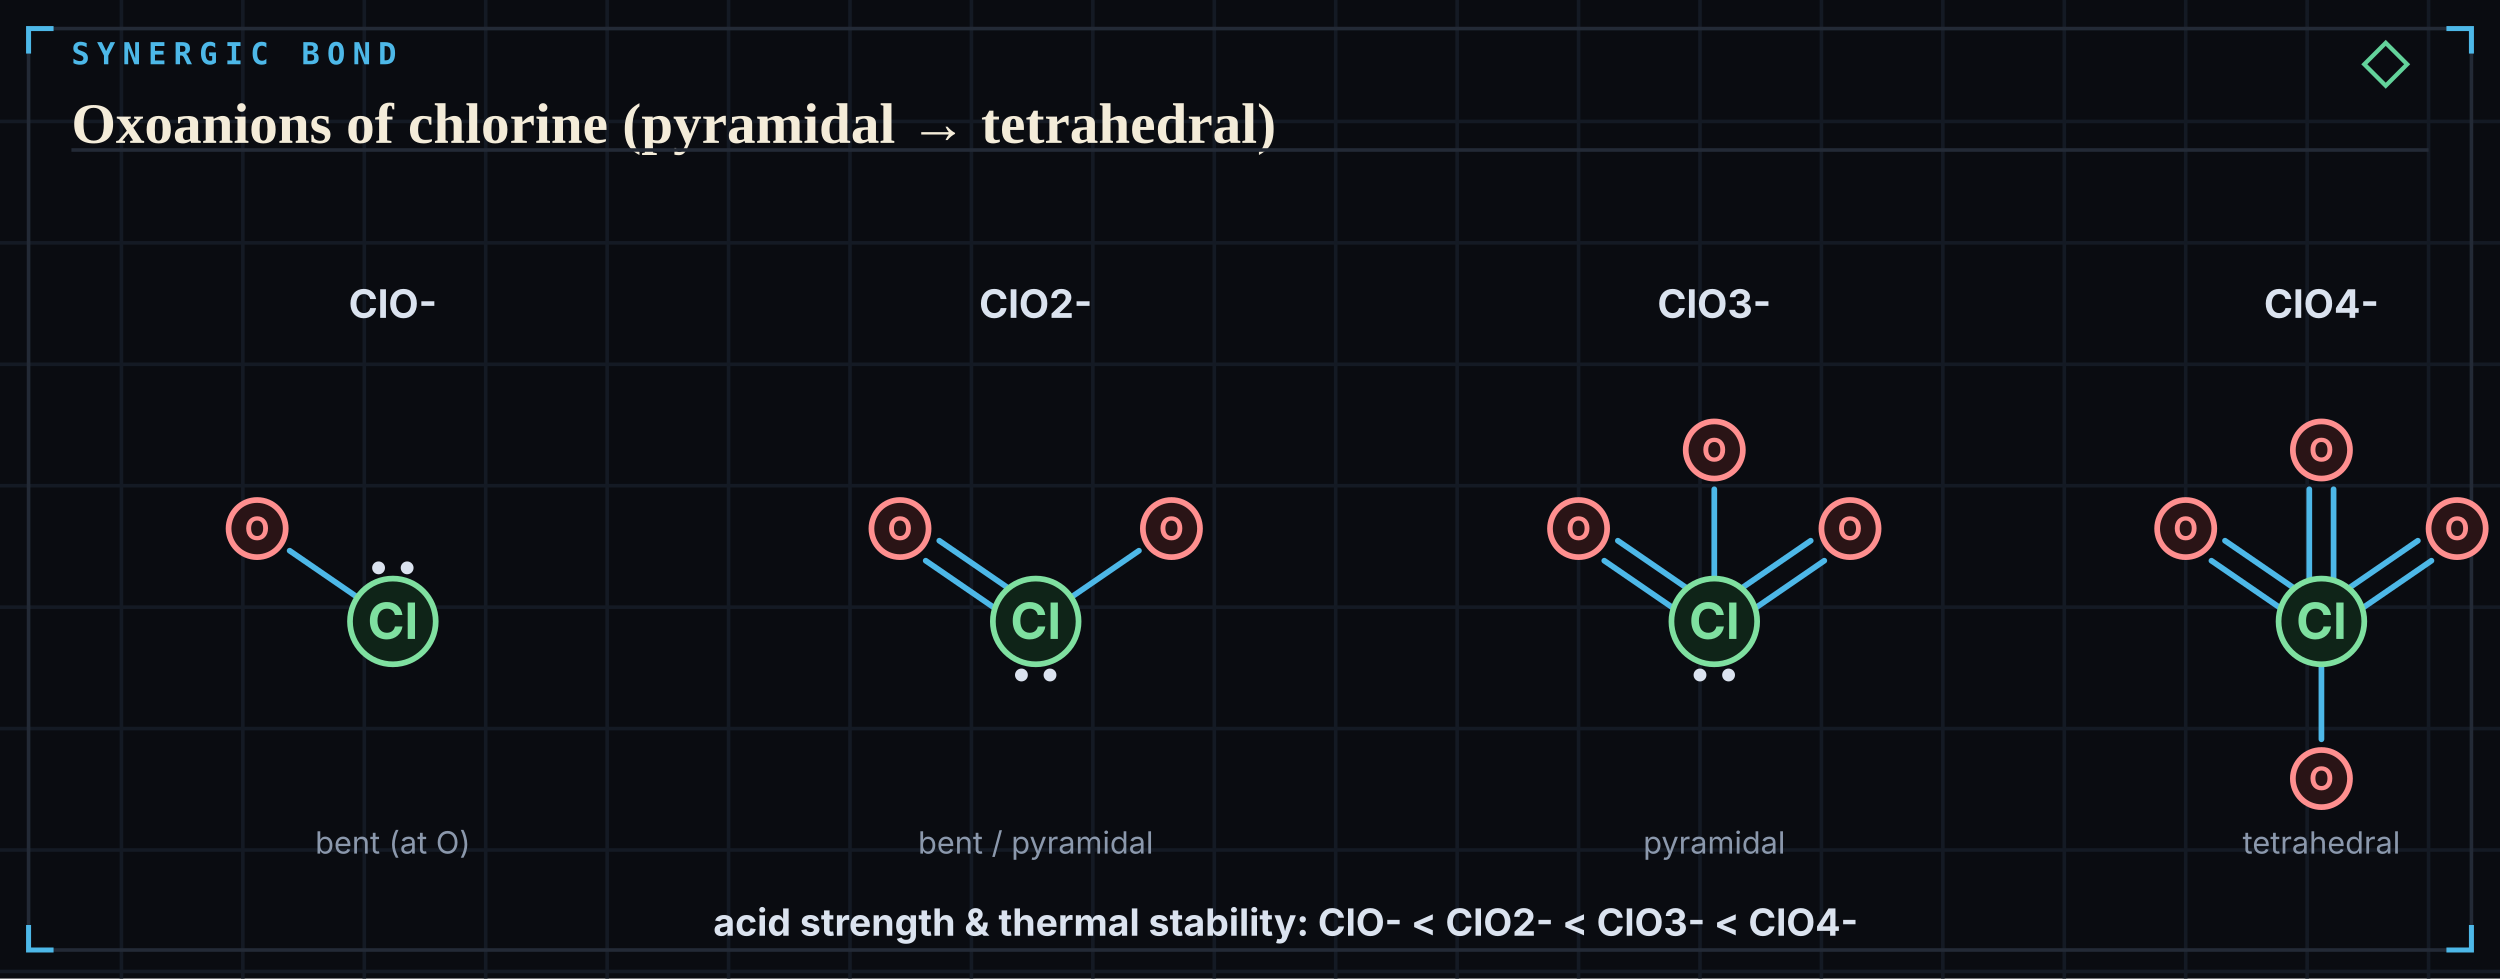
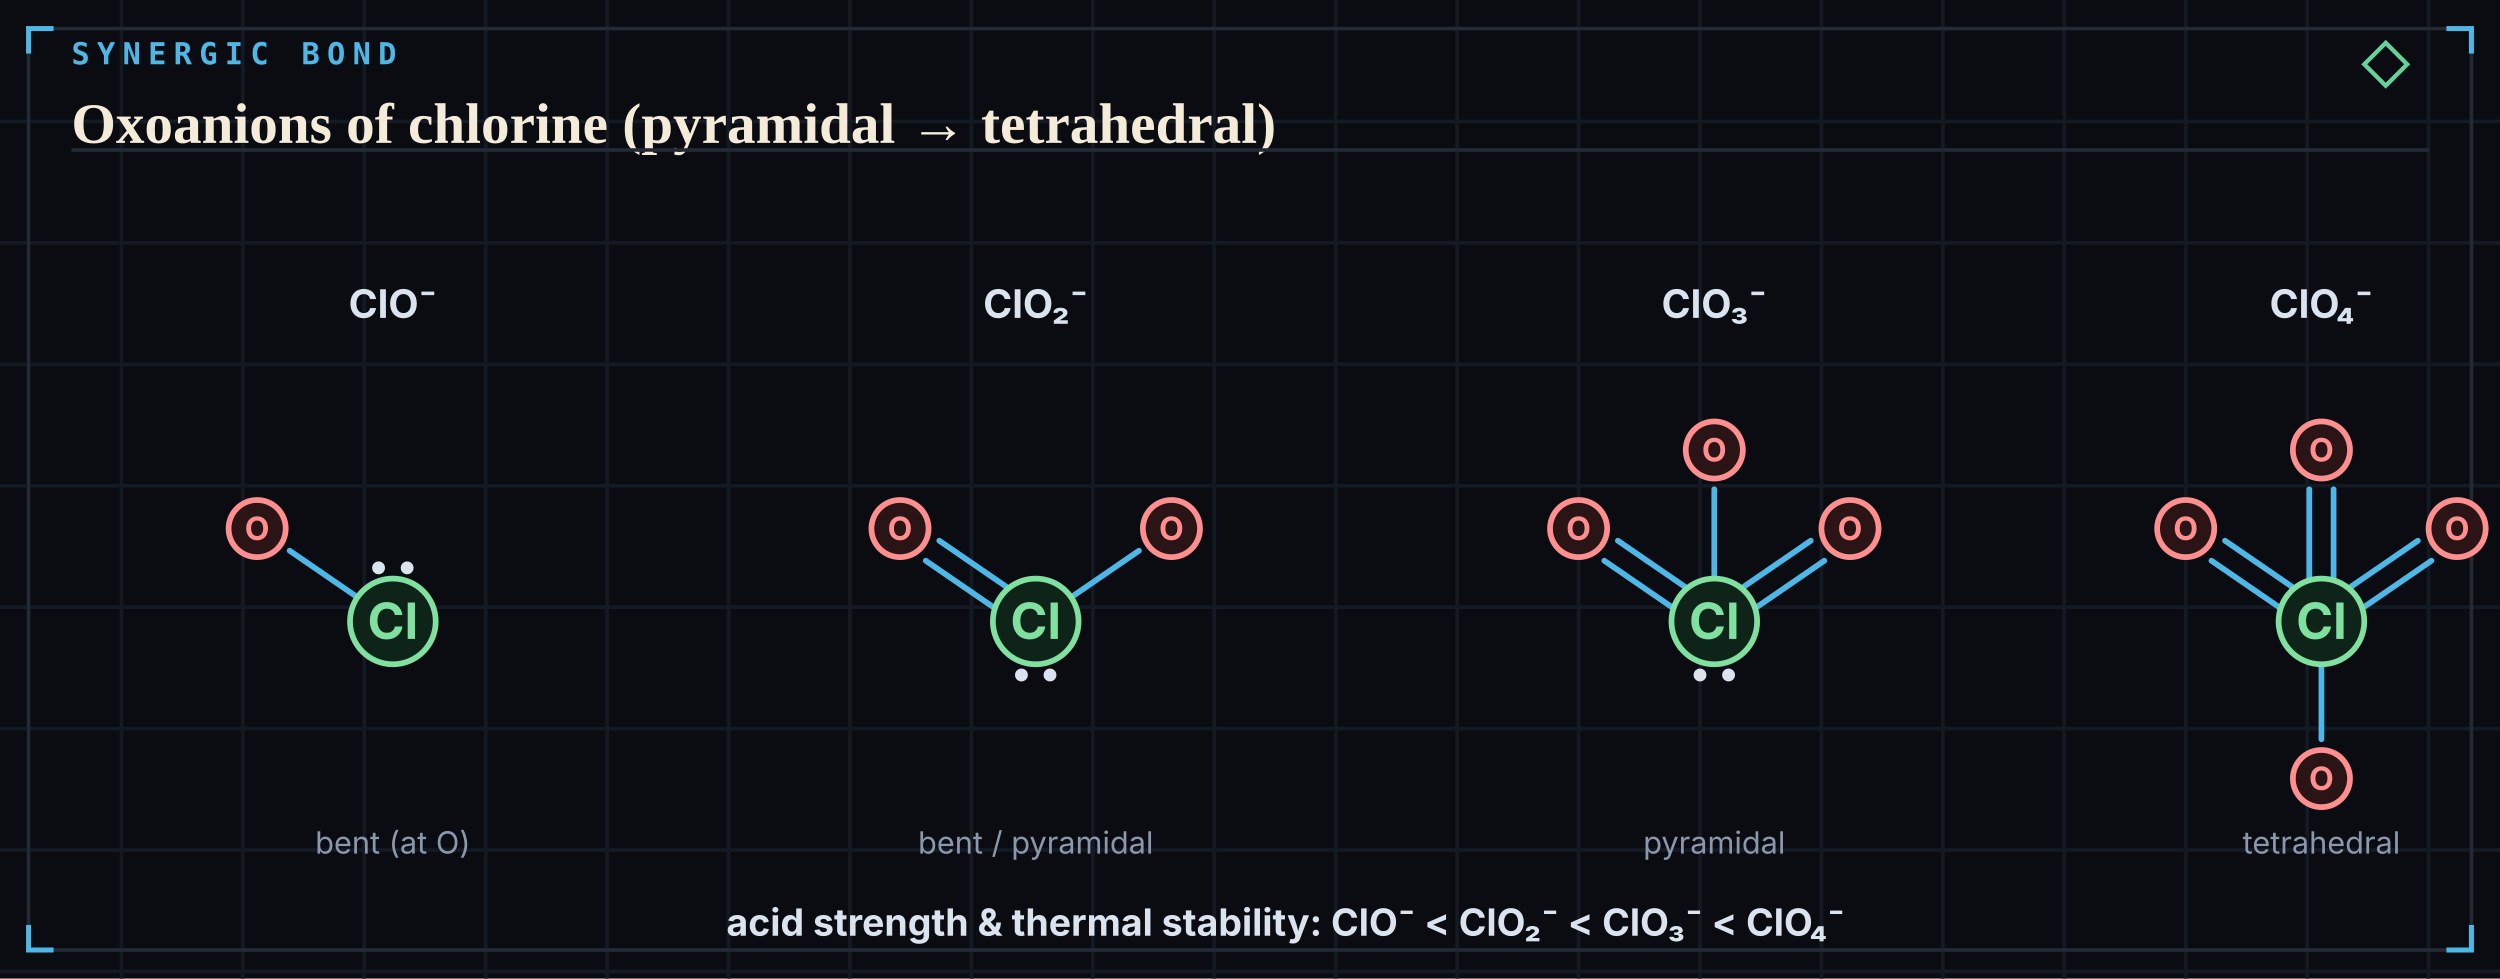
<svg xmlns="http://www.w3.org/2000/svg" width="700" height="274" viewBox="0 0 700 274" font-family="'Inter','Helvetica Neue',Arial,'DejaVu Sans',sans-serif">
  <rect width="700" height="274" fill="#0a0c11" />
  <g stroke="#141a24" stroke-width="1">
    <line x1="34" y1="0" x2="34" y2="274" />
    <line x1="68" y1="0" x2="68" y2="274" />
    <line x1="102" y1="0" x2="102" y2="274" />
    <line x1="136" y1="0" x2="136" y2="274" />
    <line x1="170" y1="0" x2="170" y2="274" />
    <line x1="204" y1="0" x2="204" y2="274" />
    <line x1="238" y1="0" x2="238" y2="274" />
    <line x1="272" y1="0" x2="272" y2="274" />
    <line x1="306" y1="0" x2="306" y2="274" />
    <line x1="340" y1="0" x2="340" y2="274" />
    <line x1="374" y1="0" x2="374" y2="274" />
    <line x1="408" y1="0" x2="408" y2="274" />
    <line x1="442" y1="0" x2="442" y2="274" />
    <line x1="476" y1="0" x2="476" y2="274" />
    <line x1="510" y1="0" x2="510" y2="274" />
    <line x1="544" y1="0" x2="544" y2="274" />
    <line x1="578" y1="0" x2="578" y2="274" />
    <line x1="612" y1="0" x2="612" y2="274" />
    <line x1="646" y1="0" x2="646" y2="274" />
    <line x1="680" y1="0" x2="680" y2="274" />
    <line x1="0" y1="34" x2="700" y2="34" />
    <line x1="0" y1="68" x2="700" y2="68" />
    <line x1="0" y1="102" x2="700" y2="102" />
    <line x1="0" y1="136" x2="700" y2="136" />
    <line x1="0" y1="170" x2="700" y2="170" />
    <line x1="0" y1="204" x2="700" y2="204" />
    <line x1="0" y1="238" x2="700" y2="238" />
    <line x1="0" y1="272" x2="700" y2="272" />
  </g>
  <rect x="8" y="8" width="684" height="258" fill="none" stroke="#232a36" stroke-width="1" />
  <path d="M 8 15 L 8 8 L 15 8" stroke="#4db8e8" stroke-width="1.4" fill="none" />
  <path d="M 692 15 L 692 8 L 685 8" stroke="#4db8e8" stroke-width="1.4" fill="none" />
  <path d="M 8 259 L 8 266 L 15 266" stroke="#4db8e8" stroke-width="1.4" fill="none" />
  <path d="M 692 259 L 692 266 L 685 266" stroke="#4db8e8" stroke-width="1.4" fill="none" />
  <text x="20" y="18" font-size="8.5" font-weight="bold" fill="#4db8e8" text-anchor="start" font-family="'SF Mono','DejaVu Sans Mono',ui-monospace,Menlo,monospace" letter-spacing="0.24em">SYNERGIC BOND</text>
  <path d="M 668 12 l 6 6 l -6 6 l -6 -6 z" fill="none" stroke="#63d39b" stroke-width="1.2" />
  <text x="20" y="40" font-size="16" font-weight="bold" fill="#f4ecd9" text-anchor="start" font-family="'Georgia','Times New Roman',serif">Oxoanions of chlorine  (pyramidal → tetrahedral)</text>
  <line x1="20" y1="42" x2="680" y2="42" stroke="#232a36" stroke-width="1" />
  <g transform="translate(0,34)">
-     <text x="110.0" y="55.0" font-size="11" font-weight="bold" fill="#dbe3ef" text-anchor="middle">ClO-</text>
+     <text x="110.0" y="55.0" font-size="11" font-weight="bold" fill="#dbe3ef" text-anchor="middle">ClO⁻</text>
    <line x1="100.9" y1="133.8" x2="81.1" y2="120.2" stroke="#4db8e8" stroke-width="1.6" stroke-linecap="round" />
    <circle cx="72.0" cy="114.0" r="8" fill="#2a1416" stroke="#ff8f8f" stroke-width="1.6" />
    <text x="72.0" y="117.2" font-size="9" font-weight="bold" fill="#ff8f8f" text-anchor="middle">O</text>
    <circle cx="106.0" cy="125.0" r="1.8" fill="#dbe3ef" />
    <circle cx="114.0" cy="125.0" r="1.8" fill="#dbe3ef" />
    <circle cx="110.0" cy="140.0" r="12" fill="#0f2418" stroke="#7fe0a0" stroke-width="1.6" />
    <text x="110.0" y="144.9" font-size="14" font-weight="bold" fill="#7fe0a0" text-anchor="middle">Cl</text>
    <text x="110.0" y="205.0" font-size="8.6" font-weight="normal" fill="#8b98ac" text-anchor="middle">bent (at O)</text>
-     <text x="290.0" y="55.0" font-size="11" font-weight="bold" fill="#dbe3ef" text-anchor="middle">ClO2-</text>
+     <text x="290.0" y="55.0" font-size="11" font-weight="bold" fill="#dbe3ef" text-anchor="middle">ClO₂⁻</text>
    <line x1="279.0" y1="136.6" x2="259.2" y2="123.0" stroke="#4db8e8" stroke-width="1.6" stroke-linecap="round" />
    <line x1="282.8" y1="131.0" x2="263.0" y2="117.4" stroke="#4db8e8" stroke-width="1.6" stroke-linecap="round" />
    <circle cx="252.0" cy="114.0" r="8" fill="#2a1416" stroke="#ff8f8f" stroke-width="1.6" />
    <text x="252.0" y="117.2" font-size="9" font-weight="bold" fill="#ff8f8f" text-anchor="middle">O</text>
    <line x1="299.1" y1="133.8" x2="318.9" y2="120.2" stroke="#4db8e8" stroke-width="1.6" stroke-linecap="round" />
    <circle cx="328.0" cy="114.0" r="8" fill="#2a1416" stroke="#ff8f8f" stroke-width="1.6" />
    <text x="328.0" y="117.2" font-size="9" font-weight="bold" fill="#ff8f8f" text-anchor="middle">O</text>
    <circle cx="294.0" cy="155.0" r="1.8" fill="#dbe3ef" />
    <circle cx="286.0" cy="155.0" r="1.8" fill="#dbe3ef" />
    <circle cx="290.0" cy="140.0" r="12" fill="#0f2418" stroke="#7fe0a0" stroke-width="1.6" />
    <text x="290.0" y="144.9" font-size="14" font-weight="bold" fill="#7fe0a0" text-anchor="middle">Cl</text>
    <text x="290.0" y="205.0" font-size="8.6" font-weight="normal" fill="#8b98ac" text-anchor="middle">bent / pyramidal</text>
-     <text x="480.0" y="55.0" font-size="11" font-weight="bold" fill="#dbe3ef" text-anchor="middle">ClO3-</text>
+     <text x="480.0" y="55.0" font-size="11" font-weight="bold" fill="#dbe3ef" text-anchor="middle">ClO₃⁻</text>
    <line x1="469.0" y1="136.6" x2="449.2" y2="123.0" stroke="#4db8e8" stroke-width="1.6" stroke-linecap="round" />
    <line x1="472.8" y1="131.0" x2="453.0" y2="117.4" stroke="#4db8e8" stroke-width="1.6" stroke-linecap="round" />
    <circle cx="442.0" cy="114.0" r="8" fill="#2a1416" stroke="#ff8f8f" stroke-width="1.6" />
    <text x="442.0" y="117.2" font-size="9" font-weight="bold" fill="#ff8f8f" text-anchor="middle">O</text>
    <line x1="487.2" y1="131.0" x2="507.0" y2="117.4" stroke="#4db8e8" stroke-width="1.6" stroke-linecap="round" />
    <line x1="491.0" y1="136.6" x2="510.8" y2="123.0" stroke="#4db8e8" stroke-width="1.6" stroke-linecap="round" />
    <circle cx="518.0" cy="114.0" r="8" fill="#2a1416" stroke="#ff8f8f" stroke-width="1.6" />
    <text x="518.0" y="117.2" font-size="9" font-weight="bold" fill="#ff8f8f" text-anchor="middle">O</text>
    <line x1="480.0" y1="129.0" x2="480.0" y2="103.0" stroke="#4db8e8" stroke-width="1.6" stroke-linecap="round" />
    <circle cx="480.0" cy="92.0" r="8" fill="#2a1416" stroke="#ff8f8f" stroke-width="1.6" />
    <text x="480.0" y="95.2" font-size="9" font-weight="bold" fill="#ff8f8f" text-anchor="middle">O</text>
    <circle cx="484.0" cy="155.0" r="1.8" fill="#dbe3ef" />
    <circle cx="476.0" cy="155.0" r="1.8" fill="#dbe3ef" />
    <circle cx="480.0" cy="140.0" r="12" fill="#0f2418" stroke="#7fe0a0" stroke-width="1.6" />
    <text x="480.0" y="144.9" font-size="14" font-weight="bold" fill="#7fe0a0" text-anchor="middle">Cl</text>
    <text x="480.0" y="205.0" font-size="8.6" font-weight="normal" fill="#8b98ac" text-anchor="middle">pyramidal</text>
-     <text x="650.0" y="55.0" font-size="11" font-weight="bold" fill="#dbe3ef" text-anchor="middle">ClO4-</text>
+     <text x="650.0" y="55.0" font-size="11" font-weight="bold" fill="#dbe3ef" text-anchor="middle">ClO₄⁻</text>
    <line x1="639.0" y1="136.6" x2="619.2" y2="123.0" stroke="#4db8e8" stroke-width="1.6" stroke-linecap="round" />
    <line x1="642.8" y1="131.0" x2="623.0" y2="117.4" stroke="#4db8e8" stroke-width="1.6" stroke-linecap="round" />
    <circle cx="612.0" cy="114.0" r="8" fill="#2a1416" stroke="#ff8f8f" stroke-width="1.6" />
    <text x="612.0" y="117.2" font-size="9" font-weight="bold" fill="#ff8f8f" text-anchor="middle">O</text>
    <line x1="657.2" y1="131.0" x2="677.0" y2="117.4" stroke="#4db8e8" stroke-width="1.6" stroke-linecap="round" />
    <line x1="661.0" y1="136.6" x2="680.8" y2="123.0" stroke="#4db8e8" stroke-width="1.6" stroke-linecap="round" />
    <circle cx="688.0" cy="114.0" r="8" fill="#2a1416" stroke="#ff8f8f" stroke-width="1.6" />
    <text x="688.0" y="117.2" font-size="9" font-weight="bold" fill="#ff8f8f" text-anchor="middle">O</text>
    <line x1="646.6" y1="129.0" x2="646.6" y2="103.0" stroke="#4db8e8" stroke-width="1.6" stroke-linecap="round" />
    <line x1="653.4" y1="129.0" x2="653.4" y2="103.0" stroke="#4db8e8" stroke-width="1.6" stroke-linecap="round" />
    <circle cx="650.0" cy="92.0" r="8" fill="#2a1416" stroke="#ff8f8f" stroke-width="1.6" />
    <text x="650.0" y="95.2" font-size="9" font-weight="bold" fill="#ff8f8f" text-anchor="middle">O</text>
    <line x1="650.0" y1="151.0" x2="650.0" y2="173.0" stroke="#4db8e8" stroke-width="1.6" stroke-linecap="round" />
    <circle cx="650.0" cy="184.0" r="8" fill="#2a1416" stroke="#ff8f8f" stroke-width="1.6" />
    <text x="650.0" y="187.2" font-size="9" font-weight="bold" fill="#ff8f8f" text-anchor="middle">O</text>
    <circle cx="650.0" cy="140.0" r="12" fill="#0f2418" stroke="#7fe0a0" stroke-width="1.6" />
    <text x="650.0" y="144.9" font-size="14" font-weight="bold" fill="#7fe0a0" text-anchor="middle">Cl</text>
    <text x="650.0" y="205.0" font-size="8.6" font-weight="normal" fill="#8b98ac" text-anchor="middle">tetrahedral</text>
-     <text x="360.0" y="228.0" font-size="10.5" font-weight="bold" fill="#dbe3ef" text-anchor="middle">acid strength &amp; thermal stability:  ClO- &lt; ClO2- &lt; ClO3- &lt; ClO4-</text>
+     <text x="360.0" y="228.0" font-size="10.5" font-weight="bold" fill="#dbe3ef" text-anchor="middle">acid strength &amp; thermal stability:  ClO⁻ &lt; ClO₂⁻ &lt; ClO₃⁻ &lt; ClO₄⁻</text>
  </g>
</svg>
